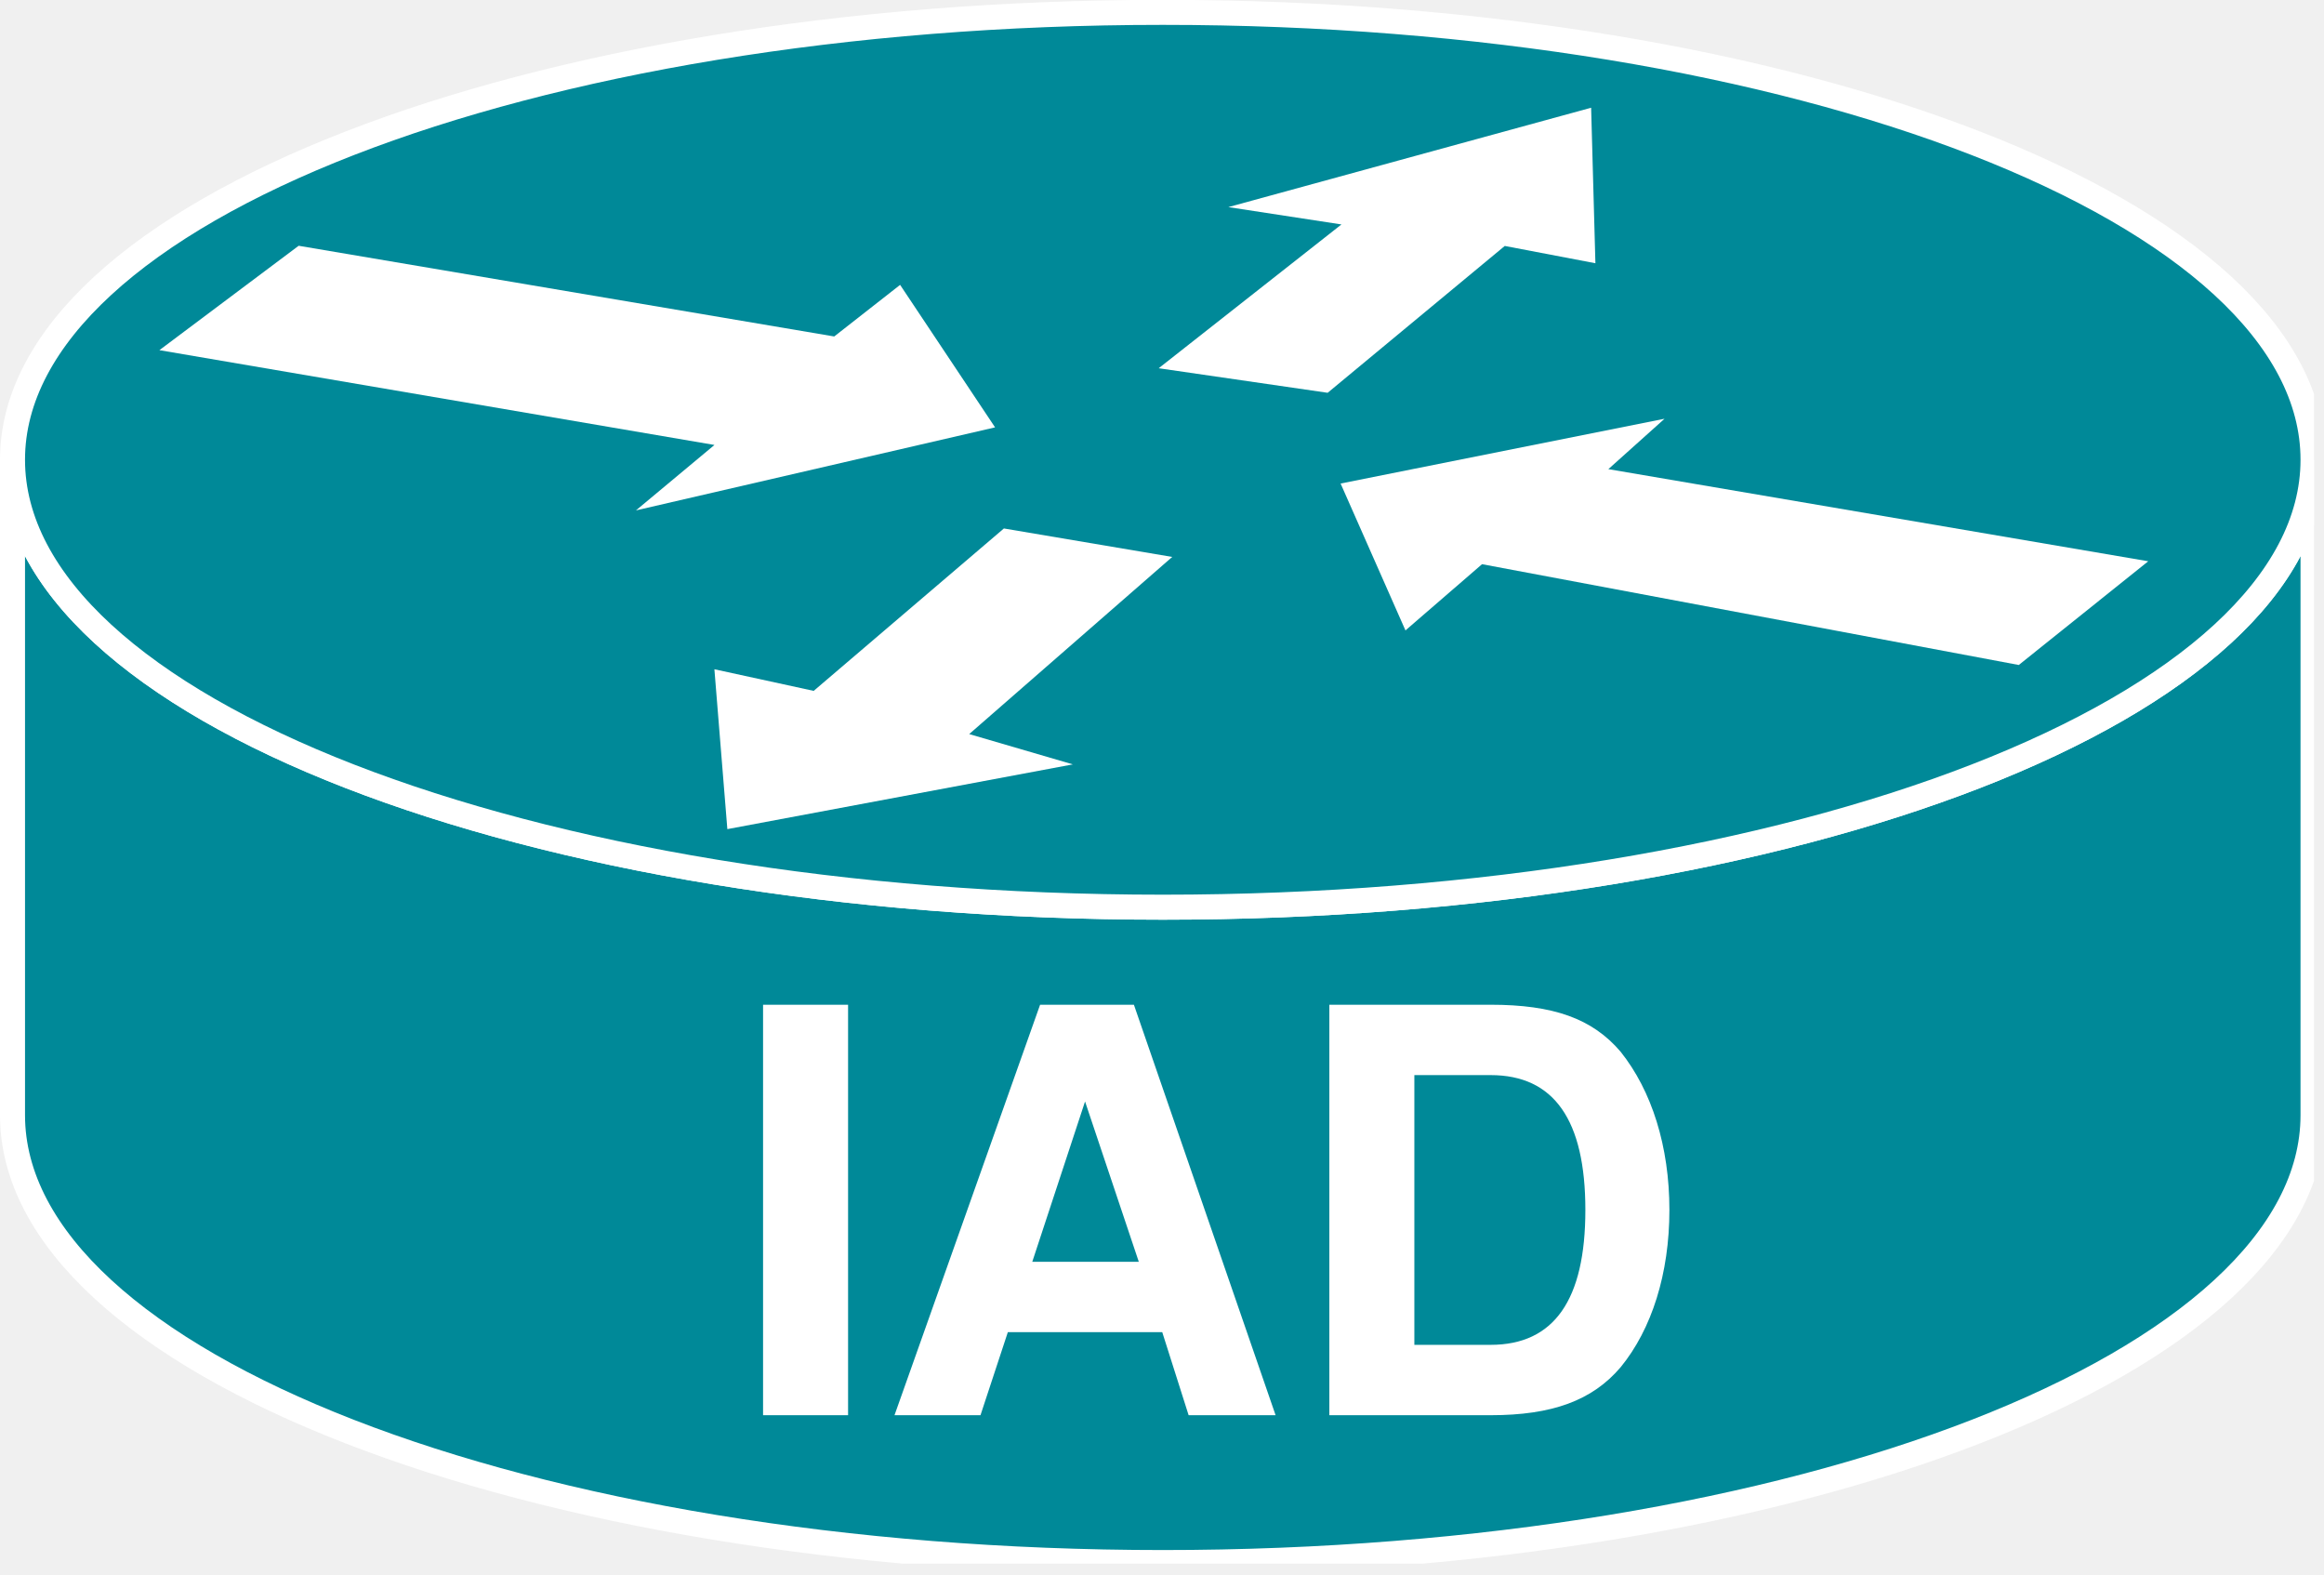
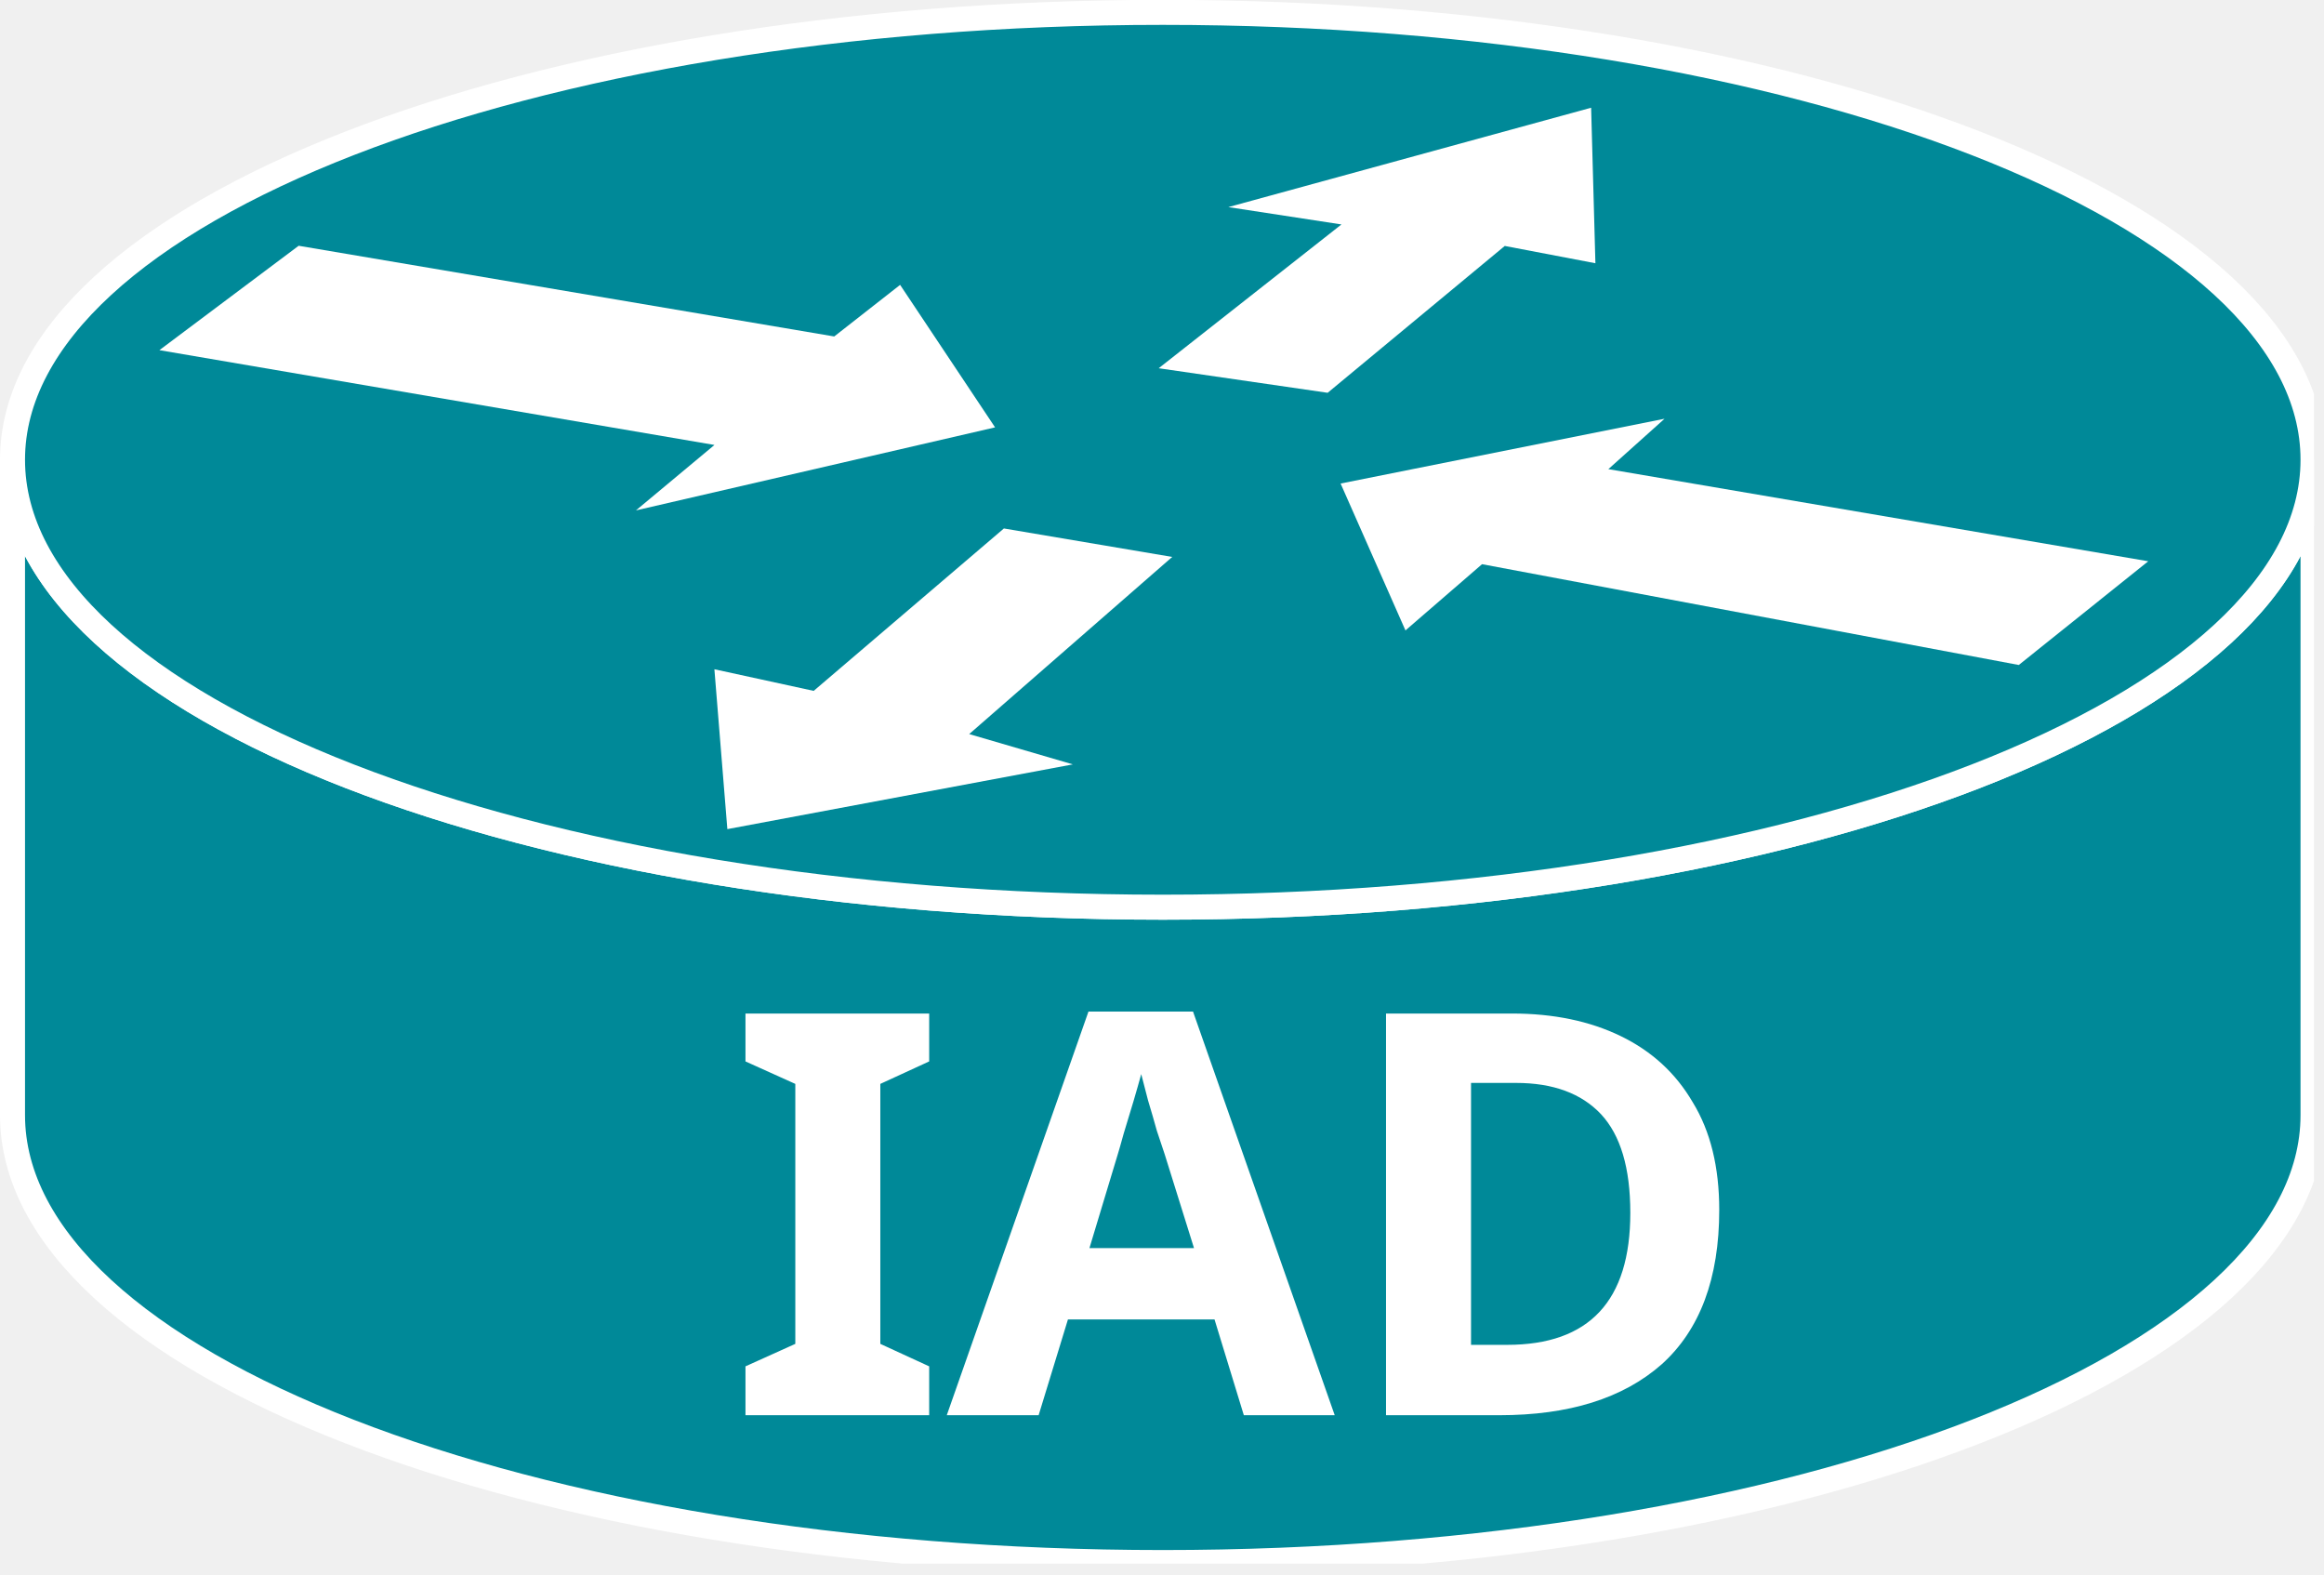
<svg xmlns="http://www.w3.org/2000/svg" viewBox="0 0 49.547 33.573" height="33.573" width="49.547" xml:space="preserve" id="svg2" version="1.1">
  <defs id="defs6">
    <clipPath id="clipPath20" clipPathUnits="userSpaceOnUse">
      <path id="path18" d="m 0,1.816 h 370 v 250 H 0 Z" />
    </clipPath>
  </defs>
  <g transform="matrix(1.333333,0,0,-1.333333,0,33.57333)" id="g10">
    <g transform="scale(0.1)" id="g12">
      <g id="g14">
        <g clip-path="url(#clipPath20)" id="g16">
          <path id="path22" style="fill:#008998;fill-opacity:1;fill-rule:nonzero;stroke:none" d="m 369.848,178.301 c 0,-39.512 -82.344,-71.535 -183.918,-71.535 C 84.348,106.766 2,138.789 2,178.301 V 73.523 c 0,-39.5 82.348,-71.531 183.93,-71.531 101.574,0 183.918,32.031 183.918,71.531 V 178.301" />
          <path id="path24" style="fill:none;stroke:#FFFFFF;stroke-width:4;stroke-linecap:butt;stroke-linejoin:miter;stroke-miterlimit:4;stroke-dasharray:none;stroke-opacity:1" d="m 369.848,178.301 c 0,-39.512 -82.344,-71.535 -183.918,-71.535 C 84.348,106.766 2,138.789 2,178.301 V 73.523 c 0,-39.5 82.348,-71.531 183.93,-71.531 101.574,0 183.918,32.031 183.918,71.531 z" />
          <path id="path26" style="fill:#008998;fill-opacity:1;fill-rule:nonzero;stroke:none" d="m 185.93,106.766 c 101.574,0 183.918,32.023 183.918,71.535 0,39.5 -82.344,71.523 -183.918,71.523 C 84.348,249.824 2,217.801 2,178.301 2,138.789 84.348,106.766 185.93,106.766" />
          <path id="path28" style="fill:none;stroke:#FFFFFF;stroke-width:4;stroke-linecap:butt;stroke-linejoin:miter;stroke-miterlimit:4;stroke-dasharray:none;stroke-opacity:1" d="m 185.93,106.766 c 101.574,0 183.918,32.023 183.918,71.535 0,39.5 -82.344,71.523 -183.918,71.523 C 84.348,249.824 2,217.801 2,178.301 2,138.789 84.348,106.766 185.93,106.766 Z" />
          <path id="path30" style="fill:#FFFFFF;fill-opacity:1;fill-rule:nonzero;stroke:none" d="m 143.926,206.258 15.183,-22.781 -57.421,-13.274 12.55,10.461 -88.75,15.156 22.266,16.688 85.637,-14.5 10.535,8.25" />
          <path id="path32" style="fill:#FFFFFF;fill-opacity:1;fill-rule:nonzero;stroke:none" d="m 224.73,151.016 -10.371,23.484 51.797,10.352 -8.984,-8.055 86.328,-14.727 -20.703,-16.582 -85.82,16.114 -12.247,-10.586" />
          <path id="path34" style="fill:#FFFFFF;fill-opacity:1;fill-rule:nonzero;stroke:none" d="m 196.41,218.691 58.008,15.887 0.684,-24.863 -14.493,2.765 -28.32,-23.476 -27.016,3.926 29.223,22.988 -18.086,2.773" />
          <path id="path36" style="fill:#FFFFFF;fill-opacity:1;fill-rule:nonzero;stroke:none" d="m 171.543,129.598 -55.242,-10.352 -2.071,25.559 15.875,-3.457 30.415,25.965 26.914,-4.551 -32.461,-28.321 16.57,-4.843" />
          <g transform="scale(10)" id="g38">
-             <text id="text42" style="font-variant:normal;font-weight:bold;font-size:9px;font-family:Helvetica;-inkscape-font-specification:Helvetica-Bold;writing-mode:lr-tb;fill:#FFFFFF;fill-opacity:1;fill-rule:nonzero;stroke:none" transform="matrix(1,0,0,-1,11.6387,2.55469)">
+             <text id="text42" style="font-variant:normal;font-weight:bold;font-size:9px;font-family:'Arial-BoldMT';fill:#FFFFFF;fill-opacity:1;" transform="matrix(1,0,0,-1,11.6387,2.55469)">
              <tspan id="tspan40" y="0" x="0 2.502 9">IAD</tspan>
            </text>
          </g>
        </g>
      </g>
    </g>
  </g>
</svg>
